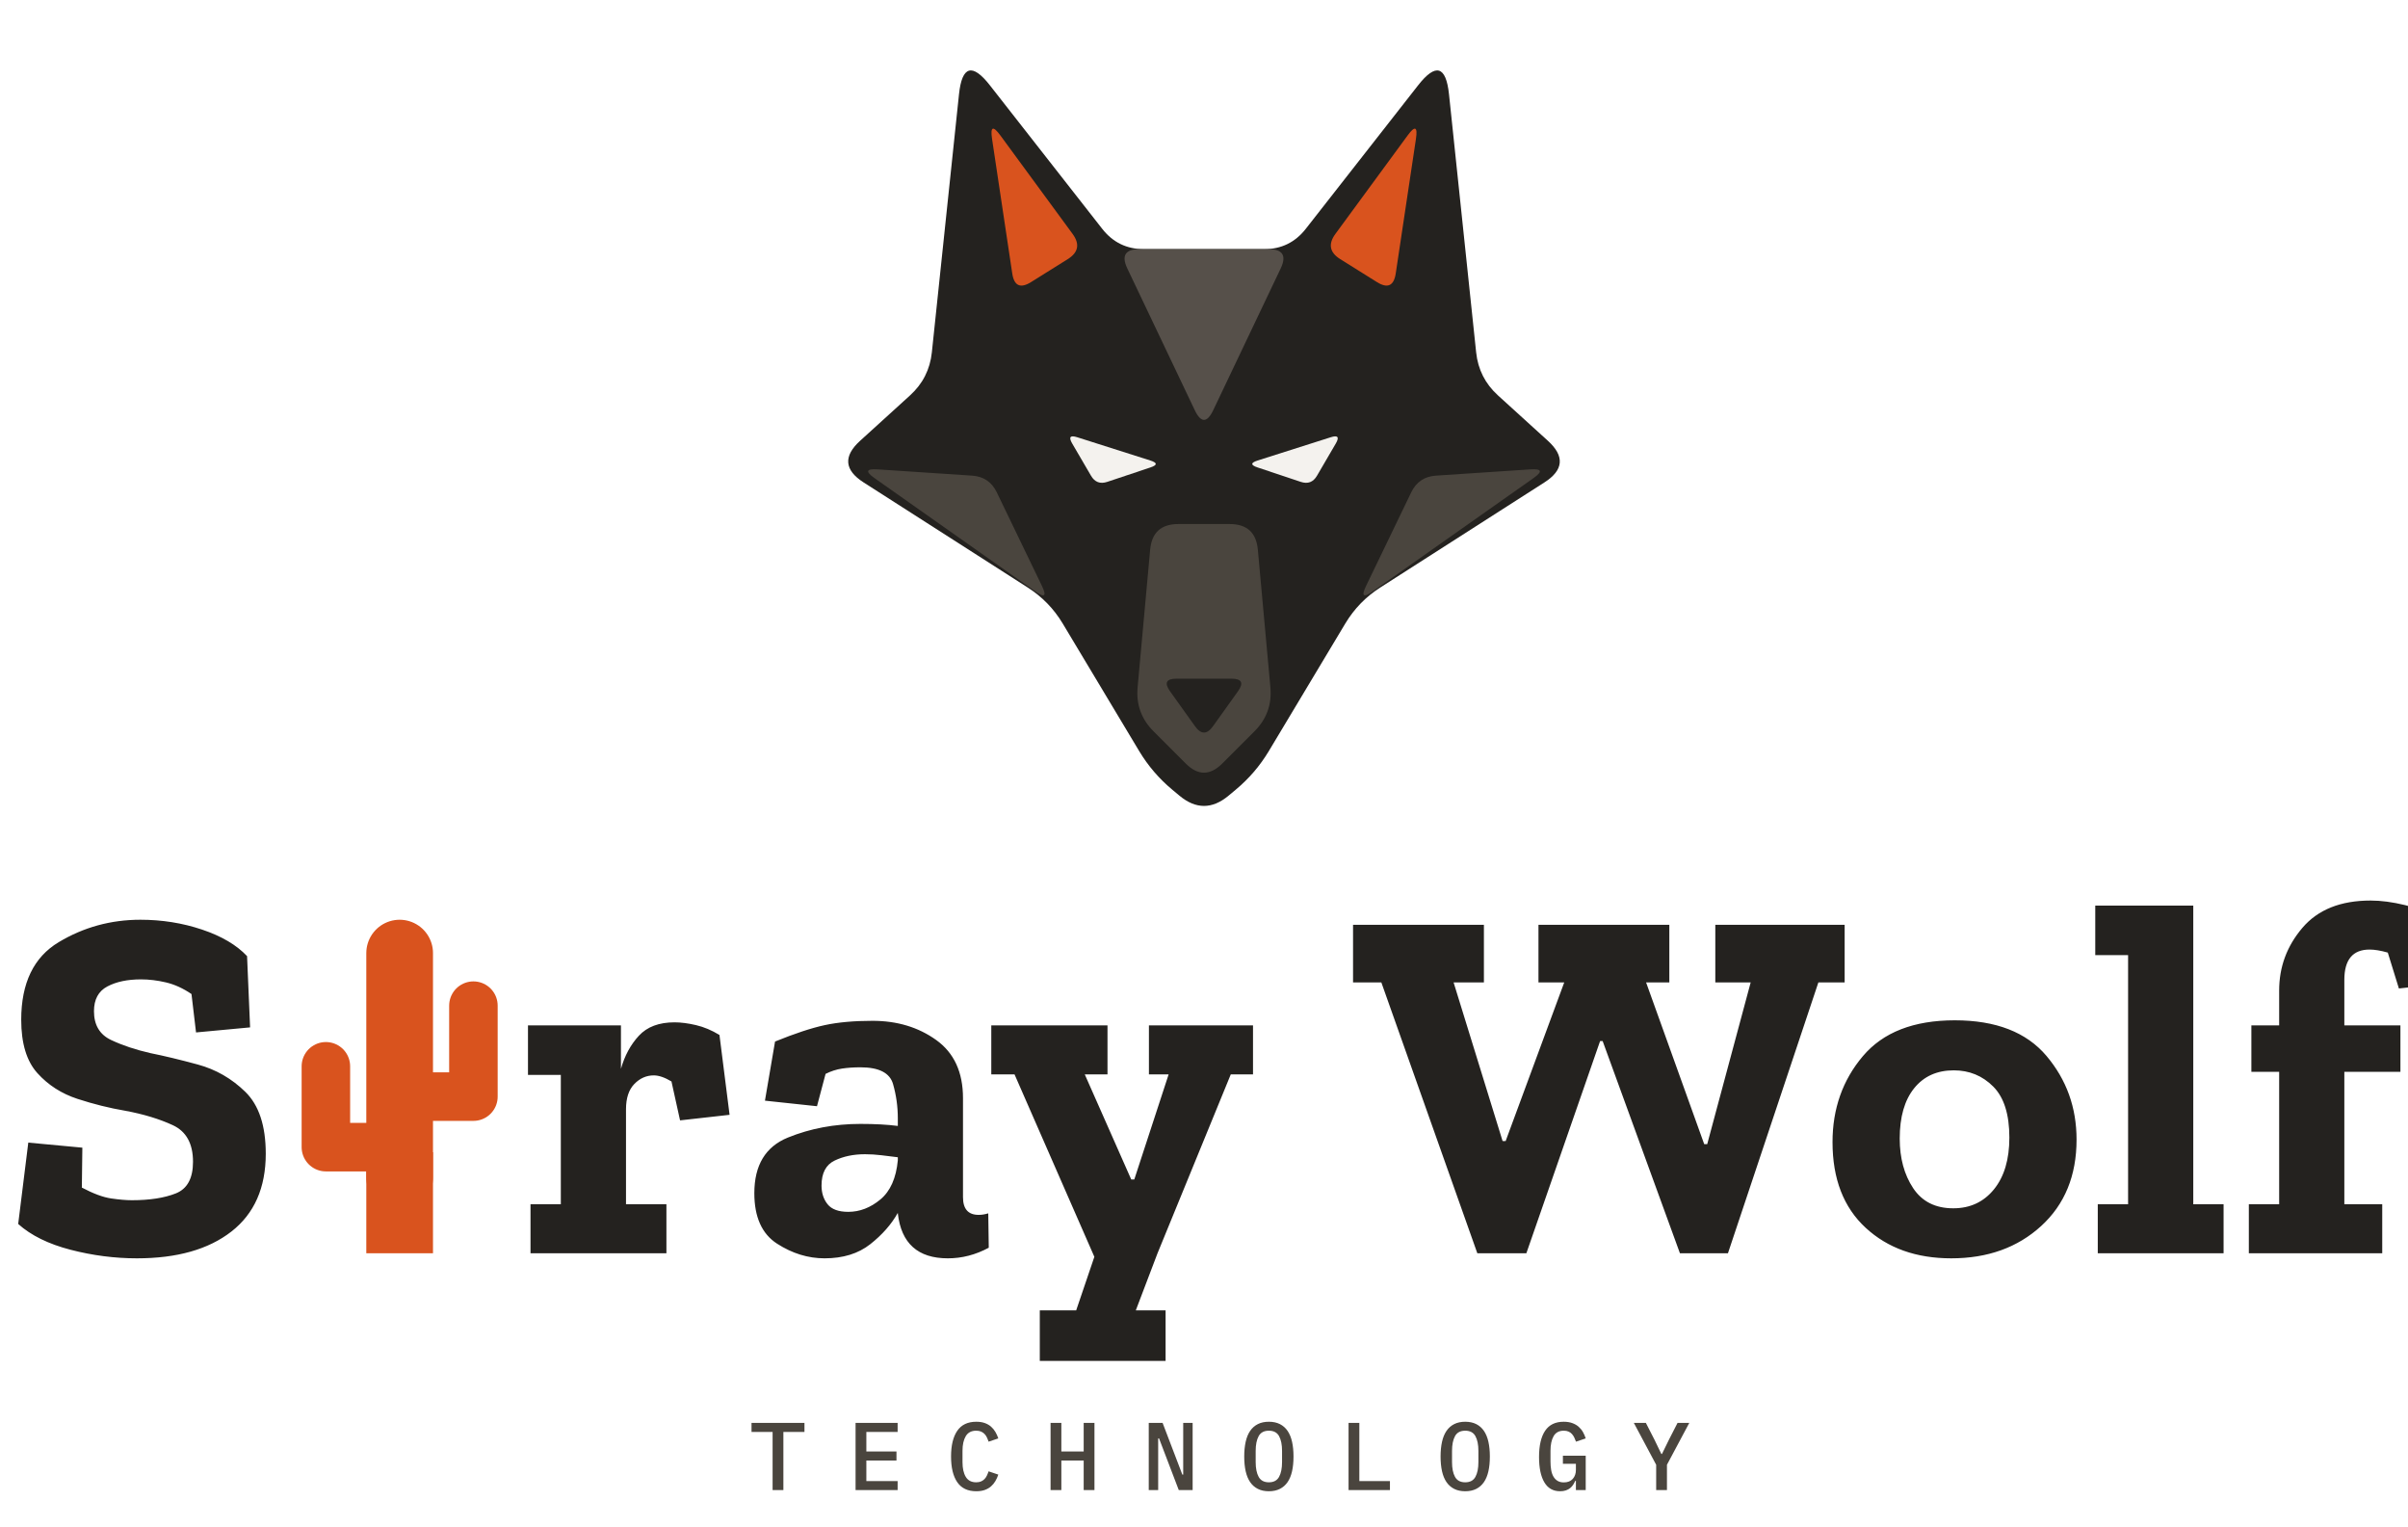
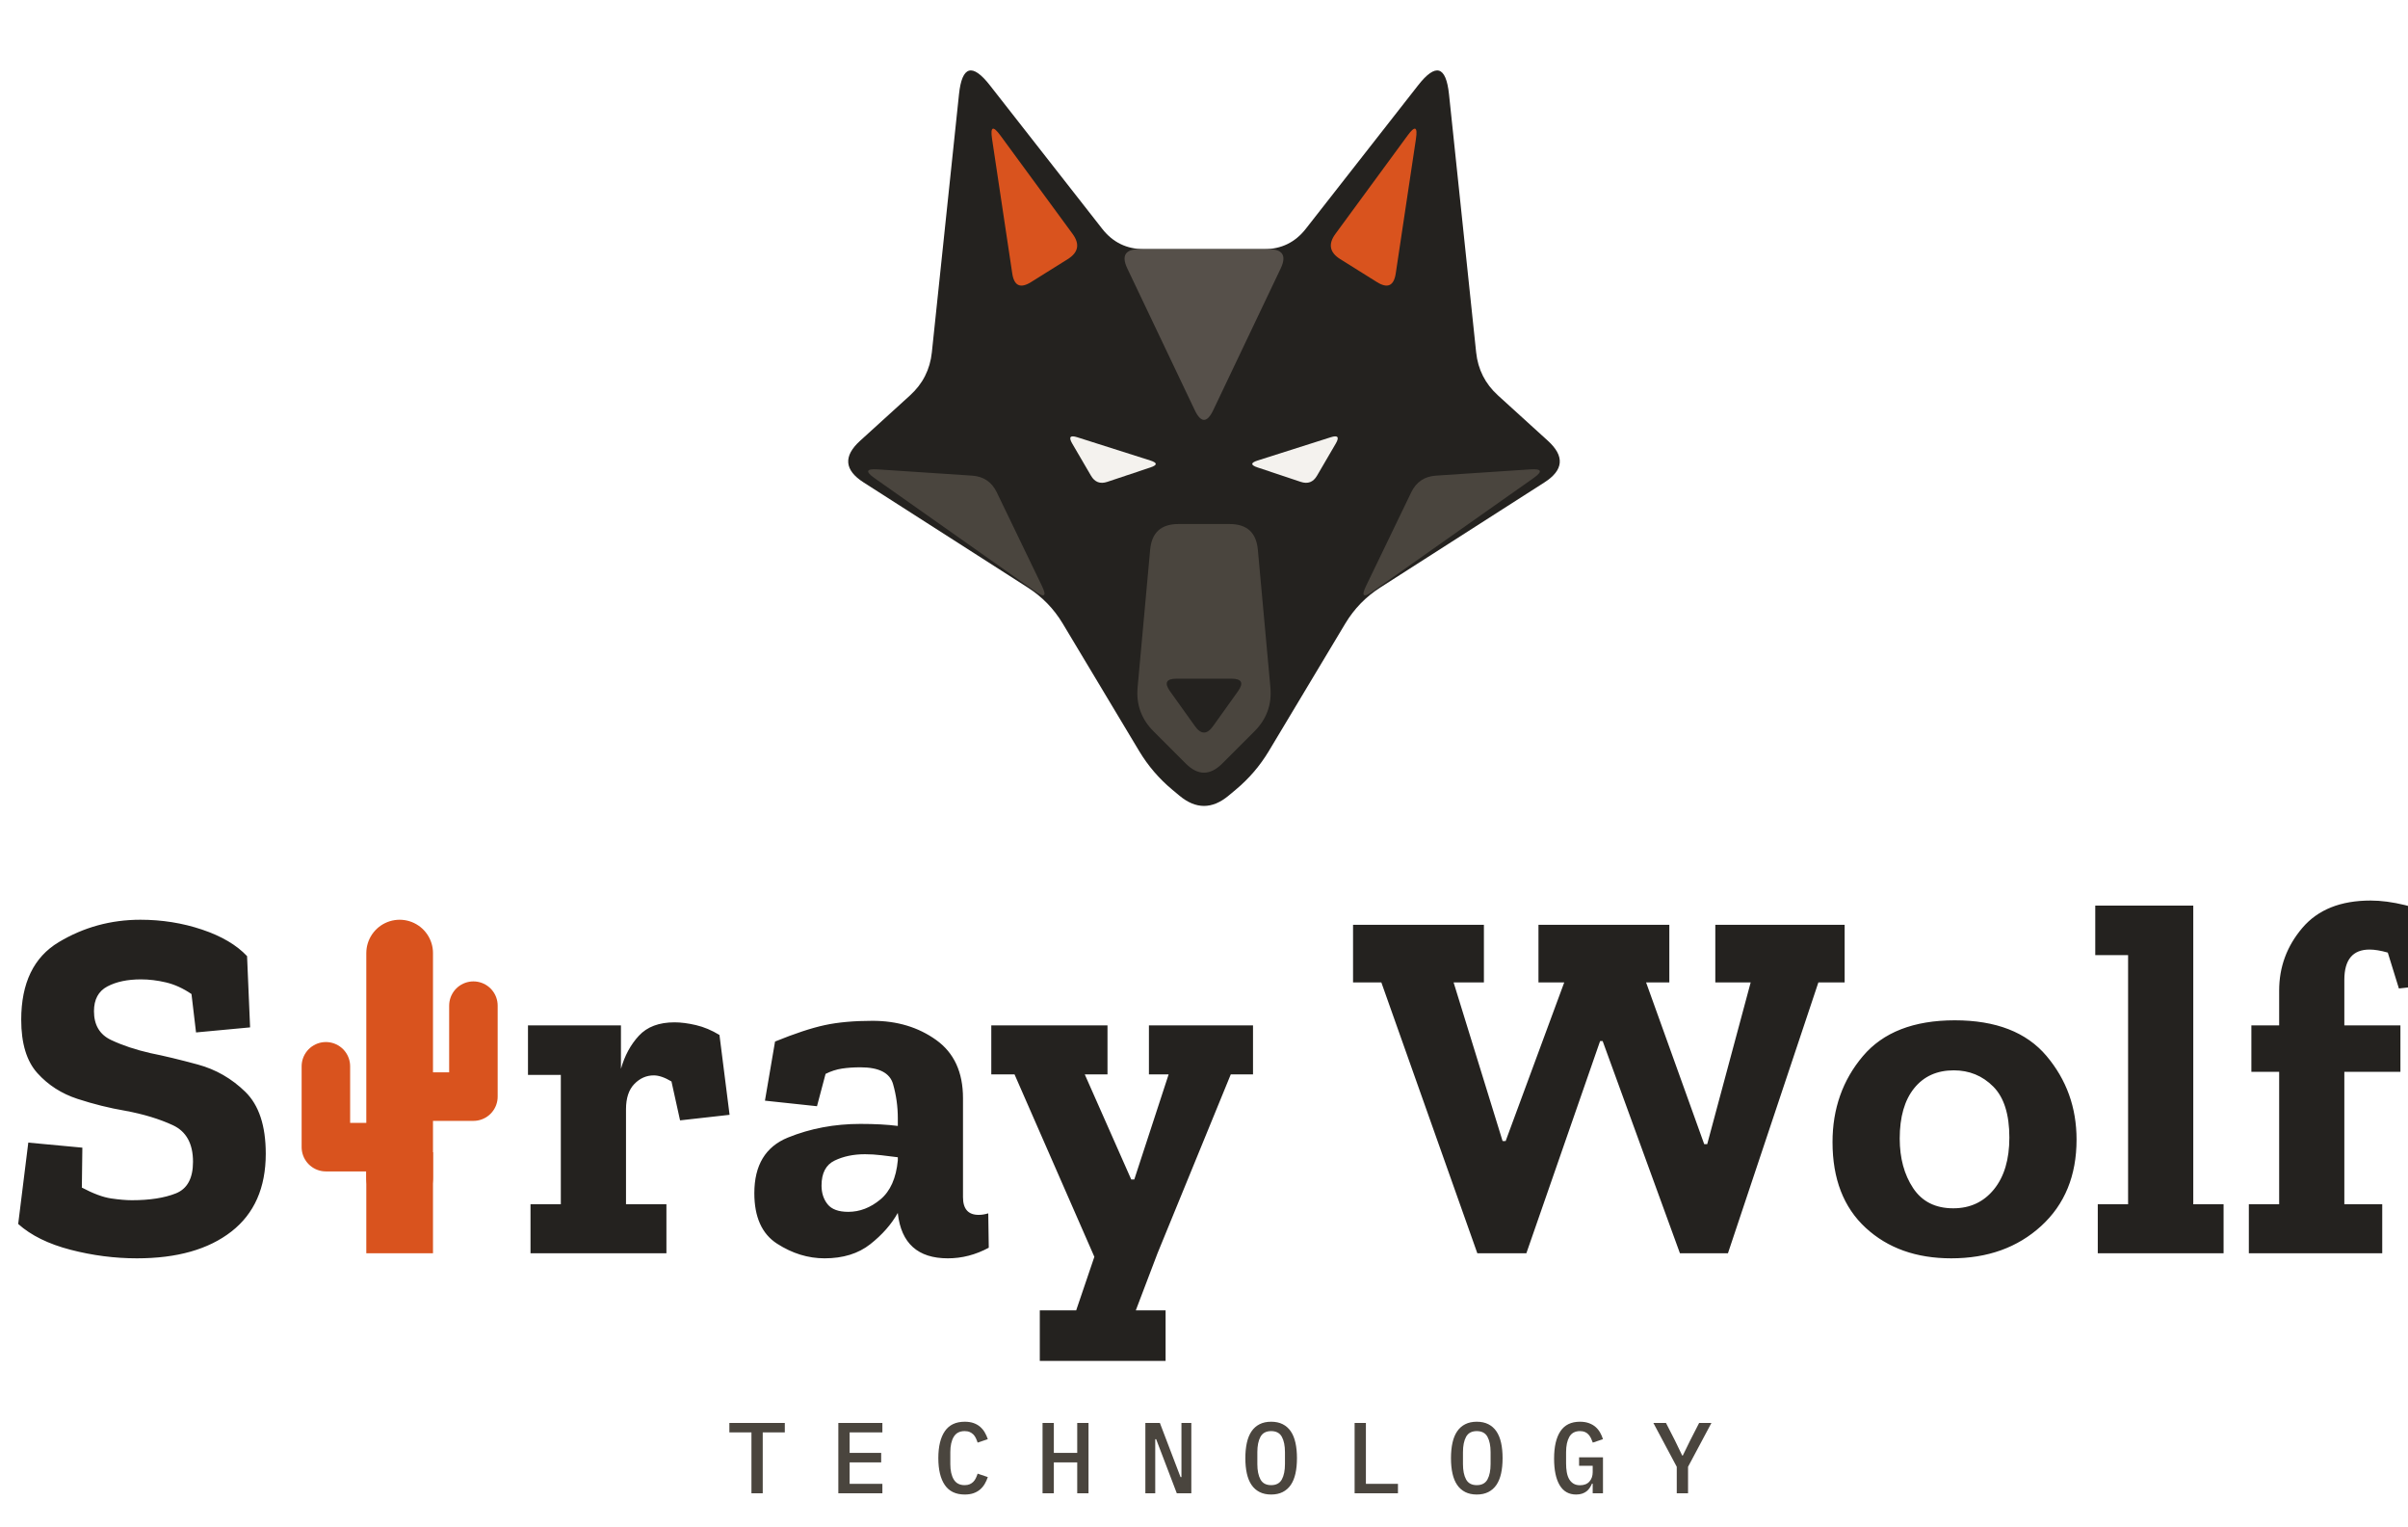
<svg xmlns="http://www.w3.org/2000/svg" viewBox="0 0 476.6 302">
  <g transform="translate(153.3,0) scale(0.85)">
    <path fill="#24221F" d="M50.16 19.88 L76.30 53.27 Q80.00 58.00 86.00 58.00 L114.00 58.00 Q120.00 58.00 123.70 53.27 L149.84 19.88 Q156.00 12.00 157.05 21.95 L163.37 82.03 Q164.00 88.00 168.44 92.04 L180.08 102.62 Q186.00 108.00 179.26 112.31 L141.05 136.77 Q136.00 140.00 132.91 145.14 L115.09 174.86 Q112.00 180.00 107.39 183.84 L105.71 185.24 Q100.00 190.00 94.29 185.24 L92.61 183.84 Q88.00 180.00 84.91 174.86 L67.09 145.14 Q64.00 140.00 58.95 136.77 L20.74 112.31 Q14.00 108.00 19.92 102.62 L31.56 92.04 Q36.00 88.00 36.63 82.03 L42.95 21.95 Q44.00 12.00 50.16 19.88Z" />
    <path fill="#D9531E" d="M52.60 31.55 L69.40 54.45 Q72.00 58.00 68.27 60.33 L59.73 65.67 Q56.00 68.00 55.35 63.65 L50.65 32.35 Q50.00 28.00 52.60 31.55Z" />
    <path fill="#D9531E" d="M147.40 31.55 L130.60 54.45 Q128.00 58.00 131.73 60.33 L140.27 65.67 Q144.00 68.00 144.65 63.65 L149.35 32.35 Q150.00 28.00 147.40 31.55Z" />
    <path fill="#56504A" d="M85.00 58.00 L115.00 58.00 Q120.00 58.00 117.85 62.51 L102.15 95.49 Q100.00 100.00 97.85 95.49 L82.15 62.51 Q80.00 58.00 85.00 58.00Z" />
    <path fill="#4A453E" d="M23.27 111.30 L60.73 137.70 Q64.00 140.00 62.26 136.40 L51.74 114.60 Q50.00 111.00 46.01 110.73 L23.99 109.27 Q20.00 109.00 23.27 111.30Z" />
    <path fill="#4A453E" d="M176.73 111.30 L139.27 137.70 Q136.00 140.00 137.74 136.40 L148.26 114.60 Q150.00 111.00 153.99 110.73 L176.01 109.27 Q180.00 109.00 176.73 111.30Z" />
    <path fill="#4A453E" d="M94.00 122.00 L106.00 122.00 Q112.00 122.00 112.54 127.98 L115.46 160.02 Q116.00 166.00 111.76 170.24 L104.24 177.76 Q100.00 182.00 95.76 177.76 L88.24 170.24 Q84.00 166.00 84.54 160.02 L87.46 127.98 Q88.00 122.00 94.00 122.00Z" />
    <path fill="#F4F2EE" d="M70.48 101.79 L87.52 107.21 Q90.00 108.00 87.53 108.82 L77.47 112.18 Q75.00 113.00 73.69 110.75 L69.31 103.25 Q68.00 101.00 70.48 101.79Z" />
    <path fill="#F4F2EE" d="M129.52 101.79 L112.48 107.21 Q110.00 108.00 112.47 108.82 L122.53 112.18 Q125.00 113.00 126.31 110.75 L130.69 103.25 Q132.00 101.00 129.52 101.79Z" />
    <path fill="#24221F" d="M93.60 158.00 L106.40 158.00 Q110.00 158.00 107.91 160.93 L102.09 169.07 Q100.00 172.00 97.91 169.07 L92.09 160.93 Q90.00 158.00 93.60 158.00Z" />
  </g>
  <path fill="#24221F" d="M52.6 228.3Q52.6 238.4 45.8 243.7Q39.0 249.0 27.1 249.0Q20.5 249.0 13.95 247.3Q7.4 245.6 3.6 242.2L5.6 226.1L16.3 227.1L16.2 235.0Q19.6 236.8 22.0 237.15Q24.4 237.5 26.1 237.5Q31.4 237.5 34.8 236.15Q38.2 234.8 38.2 229.9Q38.2 224.5 34.2 222.65Q30.2 220.8 24.8 219.8Q20.1 219.0 15.35 217.45Q10.6 215.9 7.4 212.35Q4.2 208.8 4.2 201.8Q4.2 190.9 11.6 186.45Q19.0 182.0 27.8 182.0Q34.2 182.0 40.0 183.95Q45.8 185.9 48.9 189.2L49.5 203.3L38.8 204.3L37.9 196.7Q35.4 195.0 32.85 194.4Q30.3 193.8 27.9 193.8Q23.9 193.8 21.25 195.2Q18.6 196.6 18.6 200.1Q18.6 204.2 22.0 205.8Q25.4 207.4 29.8 208.4Q33.8 209.2 39.15 210.65Q44.5 212.1 48.55 216.05Q52.6 220.0 52.6 228.3Z M133.5 202.3Q135.4 202.3 137.75 202.85Q140.1 203.4 142.4 204.8L144.4 220.6L134.6 221.7L132.9 214.0Q130.9 212.8 129.4 212.8Q127.2 212.8 125.55 214.5Q123.9 216.2 123.9 219.5V238.3H131.9V248.0H105.0V238.3H111.0V212.7H104.5V202.9H122.9V211.5Q124.0 207.6 126.45 204.95Q128.9 202.3 133.5 202.3Z M153.4 206.1Q159.3 203.7 163.25 202.85Q167.2 202.0 172.7 202.0Q180.0 202.0 185.3 205.8Q190.6 209.6 190.6 217.3V236.9Q190.6 240.4 193.7 240.4Q194.6 240.4 195.6 240.1L195.7 246.9Q191.8 249.0 187.6 249.0Q178.7 249.0 177.7 240.1V240.0Q175.8 243.4 172.25 246.2Q168.7 249.0 163.2 249.0Q158.3 249.0 153.8 246.1Q149.3 243.2 149.3 236.1Q149.3 227.8 155.95 225.1Q162.6 222.4 170.3 222.4Q174.6 222.4 177.7 222.8V221.3Q177.7 217.8 176.75 214.5Q175.8 211.2 170.3 211.2Q168.3 211.2 166.65 211.45Q165.0 211.7 163.4 212.5L161.7 218.9L151.4 217.8ZM177.7 229.6V229.0Q176.1 228.8 174.45 228.6Q172.8 228.4 171.2 228.4Q167.8 228.4 165.2 229.65Q162.6 230.9 162.6 234.6Q162.6 236.8 163.8 238.3Q165.0 239.8 167.9 239.8Q171.3 239.8 174.25 237.35Q177.2 234.9 177.7 229.6Z M248.0 212.6H243.6L229.1 248.0L224.8 259.3H230.7V269.3H205.8V259.3H213.0L216.6 248.7L200.8 212.6H196.2V202.9H219.2V212.6H214.7L223.9 233.4H224.5L231.3 212.6H227.4V202.9H248.0Z M365.1 194.4H359.9L342.0 248.0H332.5L317.2 206.0H316.7L302.1 248.0H292.4L273.4 194.4H267.8V183.0H293.7V194.4H287.7L297.4 225.8H298.0L309.6 194.4H304.5V183.0H330.4V194.4H325.8L337.3 226.4H337.9L346.5 194.4H339.5V183.0H365.1Z M411.0 225.5Q411.0 236.2 404.0 242.6Q397.0 249.0 386.2 249.0Q375.8 249.0 369.25 242.95Q362.7 236.9 362.7 226.0Q362.7 216.1 368.7 209.0Q374.7 201.9 386.9 201.9Q399.1 201.9 405.05 208.95Q411.0 216.0 411.0 225.5ZM397.7 225.1Q397.7 218.2 394.5 215.0Q391.3 211.8 386.7 211.8Q381.7 211.8 378.85 215.35Q376.0 218.9 376.0 225.3Q376.0 231.1 378.65 235.1Q381.3 239.1 386.6 239.1Q391.6 239.1 394.65 235.35Q397.7 231.6 397.7 225.1Z M440.1 248.0H415.2V238.3H421.2V189.0H414.7V179.2H434.1V238.3H440.1Z M469.2 178.2Q472.3 178.2 476 179.1Q479.7 180.0 482.8 182.3L484.8 194.5L474.8 195.6L472.6 188.5Q470.5 187.9 469 187.9Q464 187.9 464 193.9V202.9H475.1V212.1H464V238.3H471.5V248.0H445.1V238.3H451.1V212.1H445.6V202.9H451.1V196.0Q451.1 189.0 455.7 183.6Q460.3 178.2 469.2 178.2Z" />
  <g fill="none" stroke="#D9531E" stroke-linejoin="round">
    <path d="M79.1 248 V228" stroke-width="13.2" stroke-linecap="butt" />
    <path d="M79.1 233 V188.6" stroke-width="13.2" stroke-linecap="round" />
    <path d="M79.1 227 H64.5 V211" stroke-width="9.6" stroke-linecap="round" />
    <path d="M79.1 217 H93.7 V199" stroke-width="9.6" stroke-linecap="round" />
  </g>
-   <g data-tech="1.27" transform="translate(241.55 281.4) scale(1.27) translate(-241.55 -281.4)">
+   <g data-tech="1.33" transform="translate(241.55 281.4) scale(1.33) translate(-241.55 -281.4)">
    <path fill="#4A453E" d="M173.44 282.94V292.0H171.76V282.94H168.475V281.53H176.725V282.94Z M184.69 292.0V281.53H191.245V282.94H186.37V285.985H191.065V287.395H186.37V290.59H191.245V292.0Z M203.5 292.18Q201.505 292.18 200.538 290.77Q199.57 289.36 199.57 286.765Q199.57 284.17 200.538 282.76Q201.505 281.35 203.5 281.35Q204.265 281.35 204.828 281.553Q205.39 281.755 205.795 282.107Q206.2 282.46 206.478 282.933Q206.755 283.405 206.935 283.945L205.42 284.455Q205.3 284.095 205.15 283.78Q205 283.465 204.775 283.24Q204.55 283.015 204.243 282.88Q203.935 282.745 203.485 282.745Q202.375 282.745 201.865 283.592Q201.355 284.44 201.355 285.88V287.65Q201.355 289.09 201.865 289.938Q202.375 290.785 203.485 290.785Q203.935 290.785 204.243 290.65Q204.55 290.515 204.775 290.29Q205 290.065 205.15 289.75Q205.3 289.435 205.42 289.075L206.935 289.585Q206.755 290.125 206.478 290.597Q206.2 291.07 205.795 291.423Q205.39 291.775 204.828 291.977Q204.265 292.18 203.5 292.18Z M220.24 287.395H216.76V292.0H215.08V281.53H216.76V285.985H220.24V281.53H221.92V292.0H220.24Z M231.985 283.945H231.85V292.0H230.38V281.53H232.54L235.615 289.585H235.75V281.53H237.22V292.0H235.06Z M249.1 292.18Q248.11 292.18 247.383 291.812Q246.655 291.445 246.183 290.755Q245.71 290.065 245.485 289.06Q245.26 288.055 245.26 286.765Q245.26 285.49 245.485 284.477Q245.71 283.465 246.183 282.775Q246.655 282.085 247.383 281.717Q248.11 281.35 249.1 281.35Q250.09 281.35 250.818 281.717Q251.545 282.085 252.018 282.775Q252.49 283.465 252.715 284.477Q252.94 285.49 252.94 286.765Q252.94 288.055 252.715 289.06Q252.49 290.065 252.018 290.755Q251.545 291.445 250.818 291.812Q250.09 292.18 249.1 292.18ZM249.1 290.785Q250.225 290.785 250.69 289.938Q251.155 289.09 251.155 287.635V285.88Q251.155 284.44 250.69 283.592Q250.225 282.745 249.1 282.745Q247.975 282.745 247.51 283.592Q247.045 284.44 247.045 285.88V287.65Q247.045 289.09 247.51 289.938Q247.975 290.785 249.1 290.785Z M261.52 292.0V281.53H263.2V290.59H267.97V292.0Z M279.7 292.18Q278.71 292.18 277.983 291.812Q277.255 291.445 276.783 290.755Q276.31 290.065 276.085 289.06Q275.86 288.055 275.86 286.765Q275.86 285.49 276.085 284.477Q276.31 283.465 276.783 282.775Q277.255 282.085 277.983 281.717Q278.71 281.35 279.7 281.35Q280.69 281.35 281.418 281.717Q282.145 282.085 282.618 282.775Q283.09 283.465 283.315 284.477Q283.54 285.49 283.54 286.765Q283.54 288.055 283.315 289.06Q283.09 290.065 282.618 290.755Q282.145 291.445 281.418 291.812Q280.69 292.18 279.7 292.18ZM279.7 290.785Q280.825 290.785 281.29 289.938Q281.755 289.09 281.755 287.635V285.88Q281.755 284.44 281.29 283.592Q280.825 282.745 279.7 282.745Q278.575 282.745 278.11 283.592Q277.645 284.44 277.645 285.88V287.65Q277.645 289.09 278.11 289.938Q278.575 290.785 279.7 290.785Z M296.95 290.56H296.845Q296.71 290.875 296.522 291.168Q296.335 291.46 296.058 291.685Q295.78 291.91 295.39 292.045Q295.0 292.18 294.49 292.18Q292.855 292.18 292.03 290.785Q291.205 289.39 291.205 286.84Q291.205 284.17 292.15 282.76Q293.095 281.35 295.045 281.35Q295.81 281.35 296.387 281.56Q296.965 281.77 297.37 282.123Q297.775 282.475 298.045 282.947Q298.315 283.42 298.48 283.945L296.965 284.455Q296.845 284.11 296.695 283.803Q296.545 283.495 296.327 283.255Q296.11 283.015 295.803 282.88Q295.495 282.745 295.06 282.745Q293.965 282.745 293.477 283.592Q292.99 284.44 292.99 285.88V287.545Q292.99 288.265 293.095 288.865Q293.2 289.465 293.447 289.892Q293.695 290.32 294.092 290.56Q294.49 290.8 295.06 290.8Q295.975 290.8 296.462 290.252Q296.95 289.705 296.95 288.85V287.905H294.925V286.645H298.48V292.0H296.95Z M309.46 292.0V288.055L305.98 281.53H307.855L309.19 284.14L310.27 286.375H310.36L311.455 284.14L312.79 281.53H314.62L311.14 288.055V292.0Z" />
  </g>
</svg>
